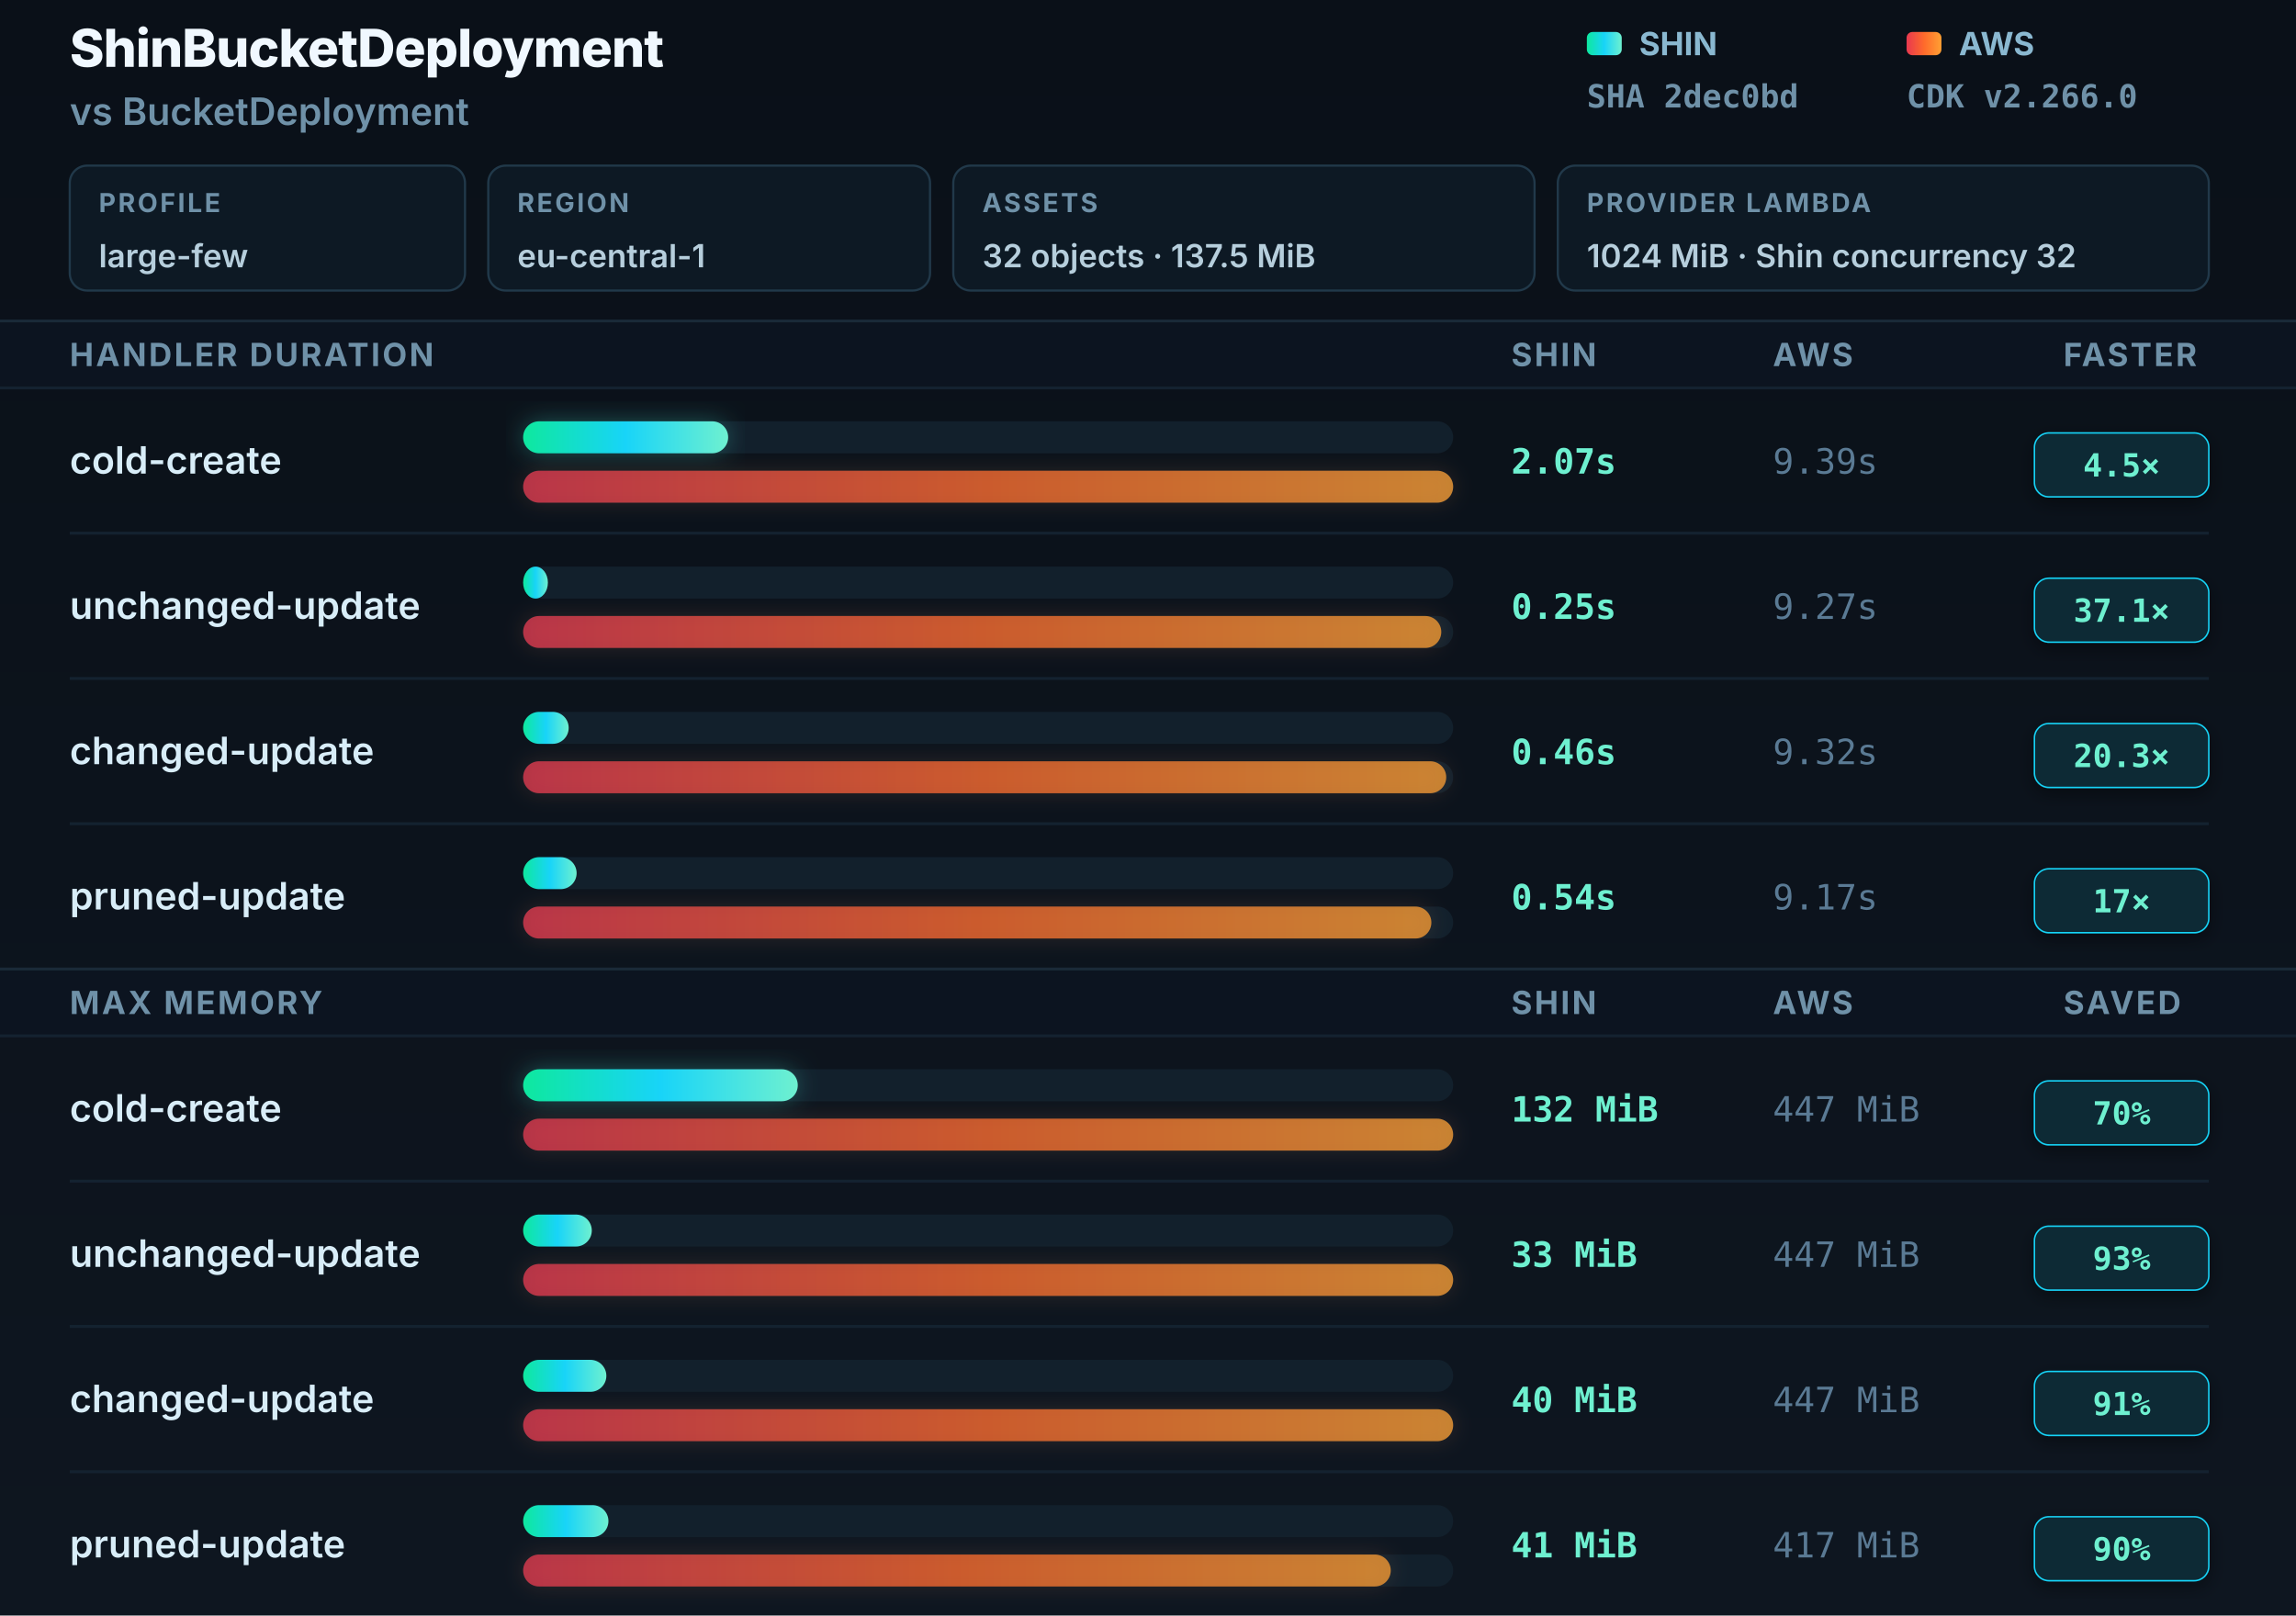
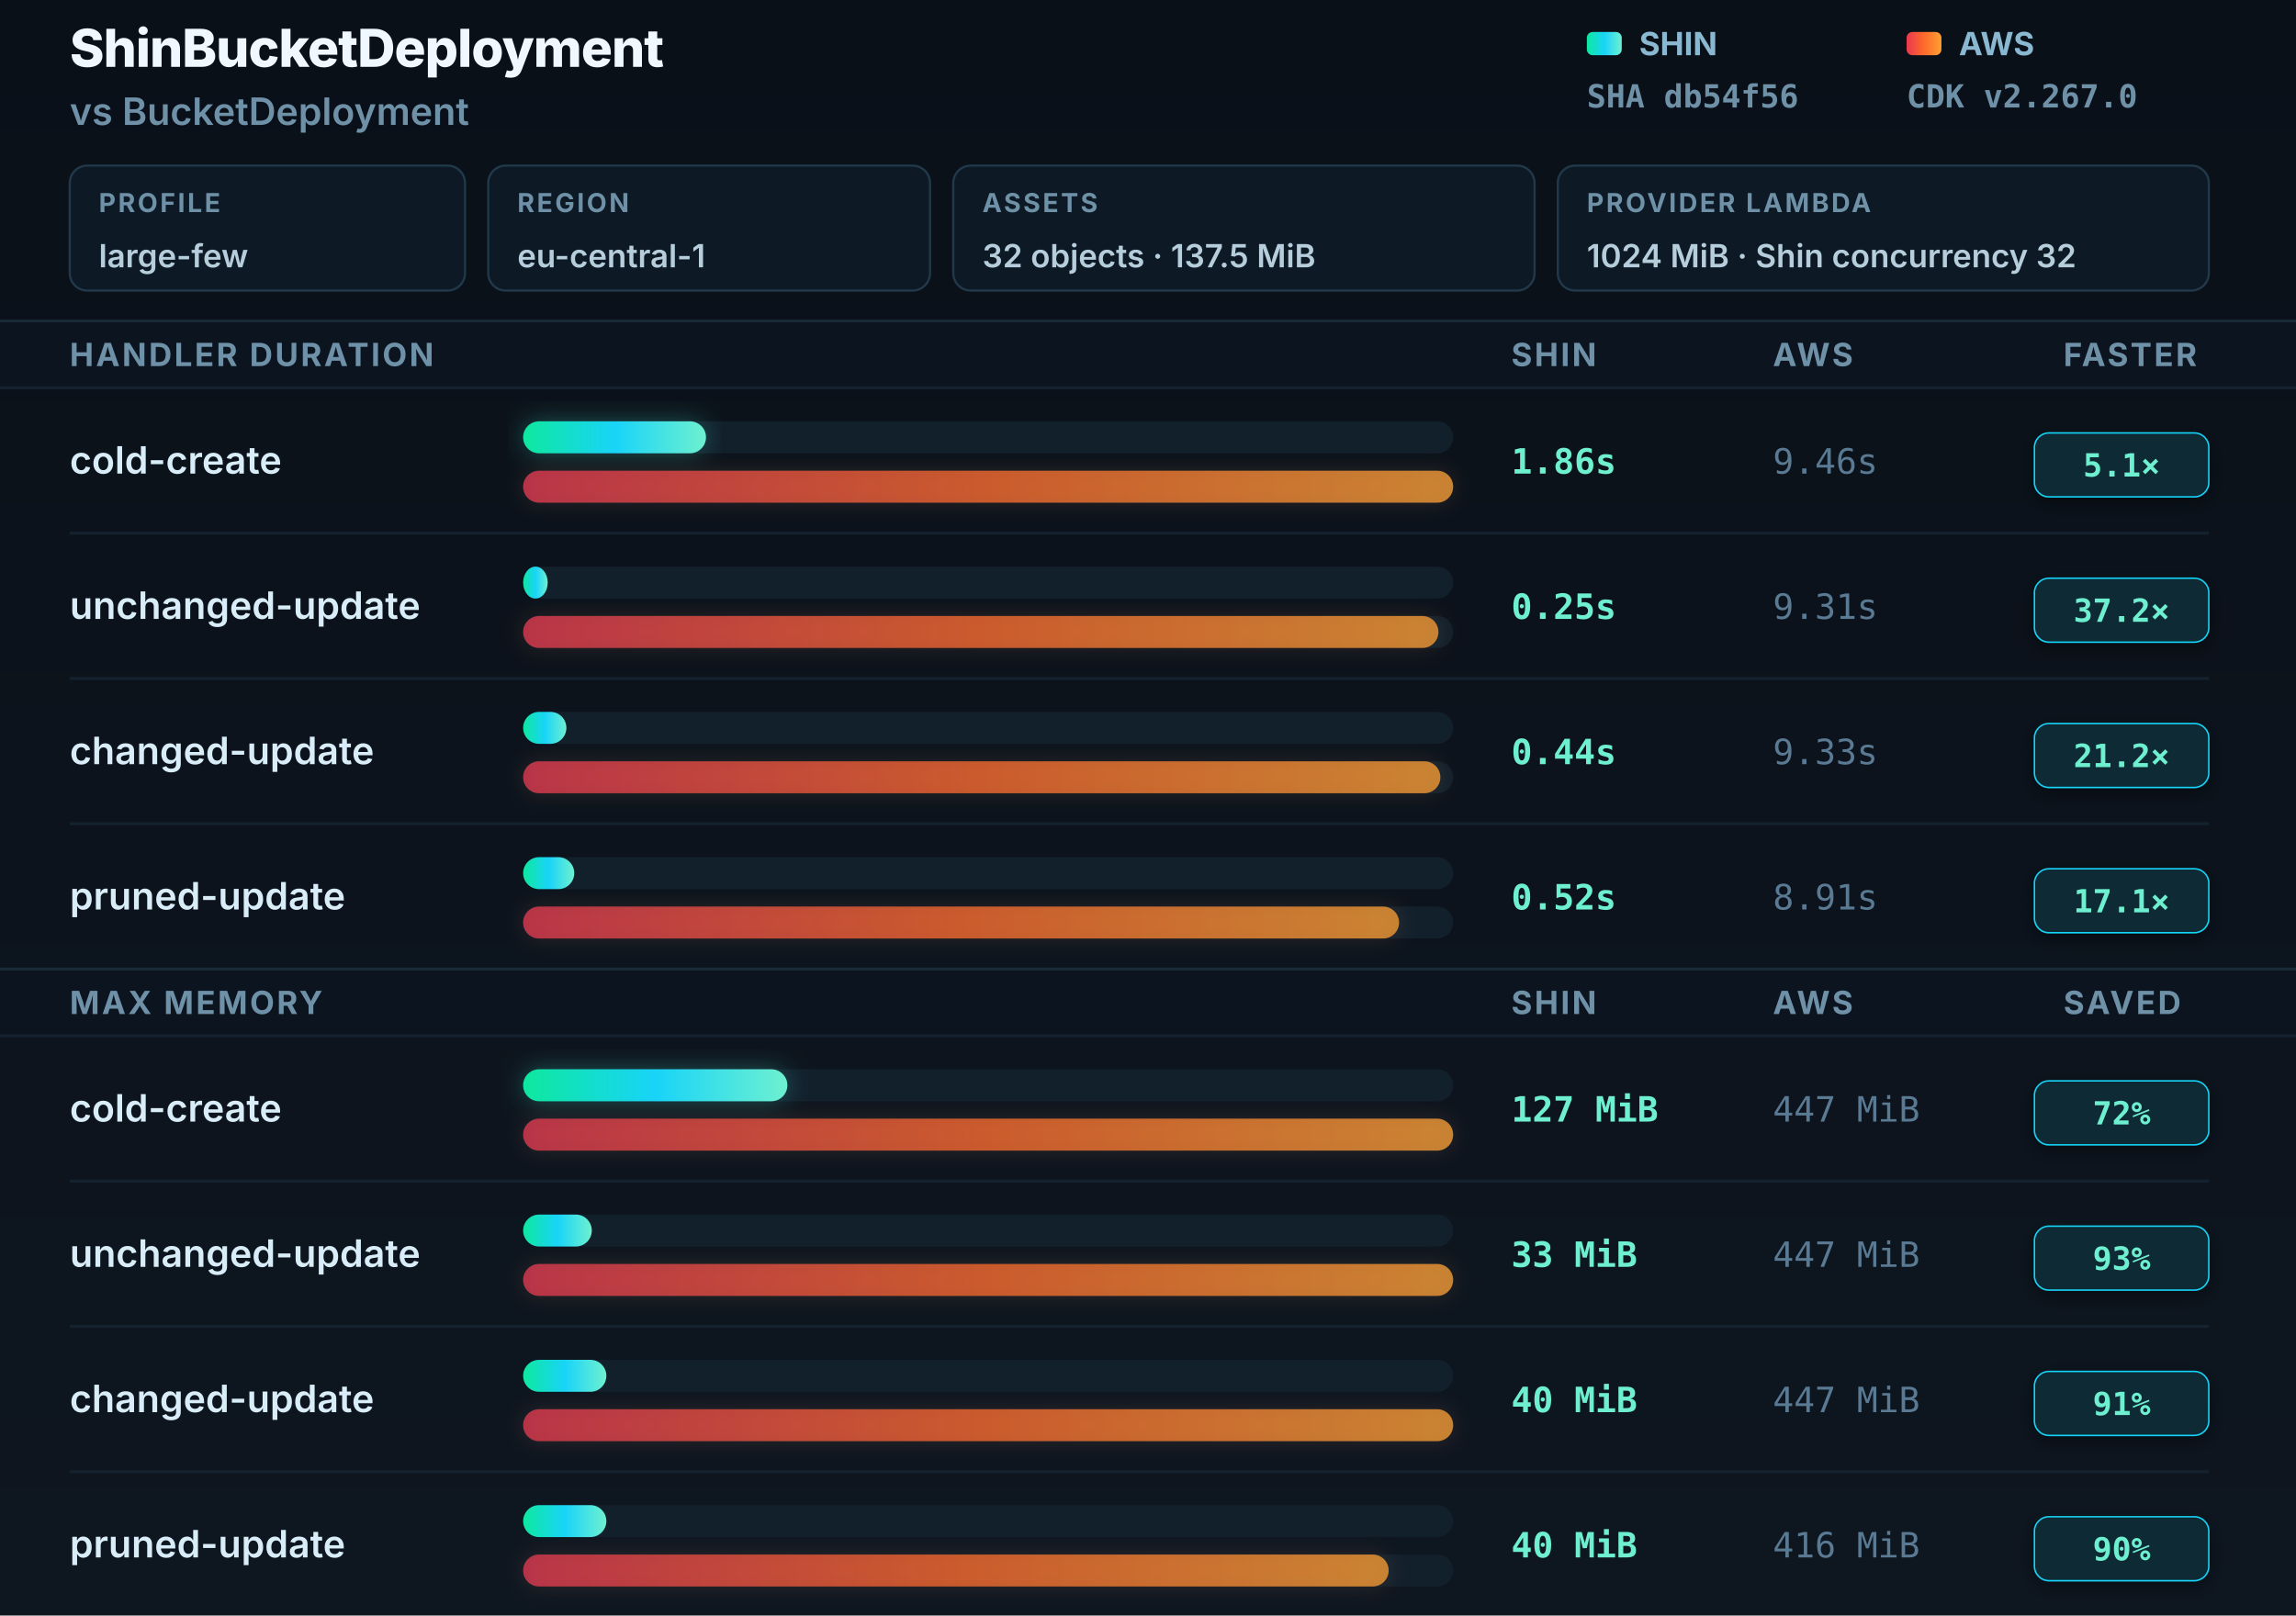
<svg xmlns="http://www.w3.org/2000/svg" width="790" height="556" viewBox="0 0 790 556" role="img" aria-labelledby="title desc">
  <defs>
    <linearGradient id="shin" x1="0" y1="0" x2="1" y2="0">
      <stop offset="0" stop-color="#0ee89e" />
      <stop offset="0.5" stop-color="#18d4f8" />
      <stop offset="1" stop-color="#6ef0d0" />
    </linearGradient>
    <linearGradient id="aws" x1="0" y1="0" x2="1" y2="0">
      <stop offset="0" stop-color="#e8384f" />
      <stop offset="0.5" stop-color="#ff6a2b" />
      <stop offset="1" stop-color="#ffa033" />
    </linearGradient>
    <linearGradient id="bgGrad" x1="0" y1="0" x2="0" y2="1">
      <stop offset="0" stop-color="#0a1018" />
      <stop offset="1" stop-color="#0e1620" />
    </linearGradient>
    <filter id="gS" x="-8%" y="-60%" width="116%" height="220%">
      <feGaussianBlur in="SourceGraphic" stdDeviation="4" />
      <feColorMatrix type="matrix" values="0 0 0 0 0.06 0 0 0 0 0.85 0 0 0 0 0.7 0 0 0 0.6 0" />
    </filter>
    <filter id="gA" x="-8%" y="-60%" width="116%" height="220%">
      <feGaussianBlur in="SourceGraphic" stdDeviation="3.5" />
      <feColorMatrix type="matrix" values="0 0 0 0 0.95 0 0 0 0 0.35 0 0 0 0 0.15 0 0 0 0.4 0" />
    </filter>
    <filter id="badgeShadow" x="-20%" y="-30%" width="140%" height="160%">
      <feDropShadow dx="0" dy="2" stdDeviation="3" flood-color="#000" flood-opacity="0.4" />
    </filter>
  </defs>
  <rect width="790" height="556" fill="url(#bgGrad)" />
  <text x="24" y="23" font-family="Inter, -apple-system, sans-serif" font-size="18" font-weight="800" fill="#f0f8ff" letter-spacing="-0.3">ShinBucketDeployment</text>
  <text x="24" y="43" font-family="Inter, -apple-system, sans-serif" font-size="13" font-weight="600" fill="#6f91a8">vs BucketDeployment</text>
  <rect x="24" y="57" width="136" height="43" rx="6" fill="#0d1924" stroke="#21394a" stroke-width="0.75" />
  <text x="34" y="73" font-family="Inter, -apple-system, sans-serif" font-size="9" font-weight="700" fill="#6f91a8" letter-spacing="0.8">PROFILE</text>
  <text x="34" y="92" font-family="Inter, -apple-system, sans-serif" font-size="11" font-weight="600" fill="#b6cedc">large-few</text>
  <rect x="168" y="57" width="152" height="43" rx="6" fill="#0d1924" stroke="#21394a" stroke-width="0.75" />
  <text x="178" y="73" font-family="Inter, -apple-system, sans-serif" font-size="9" font-weight="700" fill="#6f91a8" letter-spacing="0.8">REGION</text>
  <text x="178" y="92" font-family="Inter, -apple-system, sans-serif" font-size="11" font-weight="600" fill="#b6cedc">eu-central-1</text>
  <rect x="328" y="57" width="200" height="43" rx="6" fill="#0d1924" stroke="#21394a" stroke-width="0.75" />
  <text x="338" y="73" font-family="Inter, -apple-system, sans-serif" font-size="9" font-weight="700" fill="#6f91a8" letter-spacing="0.8">ASSETS</text>
  <text x="338" y="92" font-family="Inter, -apple-system, sans-serif" font-size="11" font-weight="600" fill="#b6cedc">32 objects · 137.5 MiB</text>
  <rect x="536" y="57" width="224" height="43" rx="6" fill="#0d1924" stroke="#21394a" stroke-width="0.75" />
  <text x="546" y="73" font-family="Inter, -apple-system, sans-serif" font-size="9" font-weight="700" fill="#6f91a8" letter-spacing="0.8">PROVIDER LAMBDA</text>
  <text x="546" y="92" font-family="Inter, -apple-system, sans-serif" font-size="11" font-weight="600" fill="#b6cedc">1024 MiB · Shin concurrency 32</text>
  <rect x="546" y="11" width="12" height="8" rx="2" fill="url(#shin)" />
  <text x="564" y="19" font-family="Inter, -apple-system, sans-serif" font-size="11" font-weight="700" fill="#8ab8d0">SHIN</text>
-   <text x="546" y="37" font-family="JetBrains Mono, monospace" font-size="11" font-weight="600" fill="#6f91a8">SHA 2dec0bd</text>
+   <text x="546" y="37" font-family="JetBrains Mono, monospace" font-size="11" font-weight="600" fill="#6f91a8">SHA db54f56</text>
  <rect x="656" y="11" width="12" height="8" rx="2" fill="url(#aws)" />
  <text x="674" y="19" font-family="Inter, -apple-system, sans-serif" font-size="11" font-weight="700" fill="#8ab8d0">AWS</text>
-   <text x="656" y="37" font-family="JetBrains Mono, monospace" font-size="11" font-weight="600" fill="#6f91a8">CDK v2.266.0</text>
+   <text x="656" y="37" font-family="JetBrains Mono, monospace" font-size="11" font-weight="600" fill="#6f91a8">CDK v2.267.0</text>
  <rect x="0" y="110" width="790" height="1" fill="#1a2a38" />
  <rect y="111" width="790" height="22" fill="#0c1420" />
  <text x="24" y="126" font-family="Inter, -apple-system, sans-serif" font-size="11" font-weight="700" fill="#6f91a8" letter-spacing="0.8">HANDLER DURATION</text>
  <text x="520" y="126" font-family="Inter, -apple-system, sans-serif" font-size="11" font-weight="700" fill="#6f91a8" letter-spacing="0.8">SHIN</text>
  <text x="610" y="126" font-family="Inter, -apple-system, sans-serif" font-size="11" font-weight="700" fill="#6f91a8" letter-spacing="0.8">AWS</text>
  <text x="710" y="126" font-family="Inter, -apple-system, sans-serif" font-size="11" font-weight="700" fill="#6f91a8" letter-spacing="0.8">FASTER</text>
  <rect x="0" y="133" width="790" height="1" fill="#142230" />
  <text x="24" y="163" font-family="Inter, -apple-system, sans-serif" font-size="13" font-weight="600" fill="#d8edf8">cold-create</text>
  <rect x="180" y="145" width="320" height="11" rx="5.5" fill="#12202c" />
-   <rect x="180" y="145" width="70.543" height="11" rx="5.5" fill="url(#shin)" filter="url(#gS)" opacity="0.5" />
-   <rect x="180" y="145" width="70.543" height="11" rx="5.5" fill="url(#shin)" />
+   <rect x="180" y="145" width="62.918" height="11" rx="5.5" fill="url(#shin)" filter="url(#gS)" opacity="0.5" />
+   <rect x="180" y="145" width="62.918" height="11" rx="5.5" fill="url(#shin)" />
  <rect x="180" y="162" width="320" height="11" rx="5.5" fill="#12202c" />
  <rect x="180" y="162" width="320" height="11" rx="5.5" fill="url(#aws)" filter="url(#gA)" opacity="0.35" />
  <rect x="180" y="162" width="320" height="11" rx="5.5" fill="url(#aws)" opacity="0.75" />
-   <text x="520" y="163" font-family="JetBrains Mono, monospace" font-size="12" font-weight="700" fill="#6ef0d0">2.07s</text>
-   <text x="610" y="163" font-family="JetBrains Mono, monospace" font-size="12" font-weight="400" fill="#5a7a94">9.39s</text>
+   <text x="520" y="163" font-family="JetBrains Mono, monospace" font-size="12" font-weight="700" fill="#6ef0d0">1.86s</text>
+   <text x="610" y="163" font-family="JetBrains Mono, monospace" font-size="12" font-weight="400" fill="#5a7a94">9.46s</text>
  <rect x="700" y="149" width="60" height="22" rx="5" fill="#082b35" stroke="#18d4f8" stroke-width="0.5" filter="url(#badgeShadow)" />
-   <text x="730" y="164" text-anchor="middle" font-family="JetBrains Mono, monospace" font-size="11" font-weight="800" fill="#6ef0d0">4.5×</text>
+   <text x="730" y="164" text-anchor="middle" font-family="JetBrains Mono, monospace" font-size="11" font-weight="800" fill="#6ef0d0">5.1×</text>
  <rect x="24" y="183" width="736" height="1" fill="#142230" />
  <text x="24" y="213" font-family="Inter, -apple-system, sans-serif" font-size="13" font-weight="600" fill="#d8edf8">unchanged-update</text>
  <rect x="180" y="195" width="320" height="11" rx="5.5" fill="#12202c" />
-   <rect x="180" y="195" width="8.52" height="11" rx="5.5" fill="url(#shin)" />
+   <rect x="180" y="195" width="8.457" height="11" rx="5.5" fill="url(#shin)" />
  <rect x="180" y="212" width="320" height="11" rx="5.5" fill="#12202c" />
-   <rect x="180" y="212" width="315.911" height="11" rx="5.5" fill="url(#aws)" filter="url(#gA)" opacity="0.35" />
-   <rect x="180" y="212" width="315.911" height="11" rx="5.5" fill="url(#aws)" opacity="0.75" />
+   <rect x="180" y="212" width="314.926" height="11" rx="5.5" fill="url(#aws)" filter="url(#gA)" opacity="0.35" />
+   <rect x="180" y="212" width="314.926" height="11" rx="5.5" fill="url(#aws)" opacity="0.75" />
  <text x="520" y="213" font-family="JetBrains Mono, monospace" font-size="12" font-weight="700" fill="#6ef0d0">0.25s</text>
-   <text x="610" y="213" font-family="JetBrains Mono, monospace" font-size="12" font-weight="400" fill="#5a7a94">9.27s</text>
+   <text x="610" y="213" font-family="JetBrains Mono, monospace" font-size="12" font-weight="400" fill="#5a7a94">9.31s</text>
  <rect x="700" y="199" width="60" height="22" rx="5" fill="#082b35" stroke="#18d4f8" stroke-width="0.5" filter="url(#badgeShadow)" />
-   <text x="730" y="214" text-anchor="middle" font-family="JetBrains Mono, monospace" font-size="11" font-weight="800" fill="#6ef0d0">37.1×</text>
+   <text x="730" y="214" text-anchor="middle" font-family="JetBrains Mono, monospace" font-size="11" font-weight="800" fill="#6ef0d0">37.2×</text>
  <rect x="24" y="233" width="736" height="1" fill="#142230" />
  <text x="24" y="263" font-family="Inter, -apple-system, sans-serif" font-size="13" font-weight="600" fill="#d8edf8">changed-update</text>
  <rect x="180" y="245" width="320" height="11" rx="5.5" fill="#12202c" />
-   <rect x="180" y="245" width="15.676" height="11" rx="5.5" fill="url(#shin)" />
+   <rect x="180" y="245" width="14.884" height="11" rx="5.5" fill="url(#shin)" />
  <rect x="180" y="262" width="320" height="11" rx="5.5" fill="#12202c" />
-   <rect x="180" y="262" width="317.614" height="11" rx="5.5" fill="url(#aws)" filter="url(#gA)" opacity="0.35" />
-   <rect x="180" y="262" width="317.614" height="11" rx="5.5" fill="url(#aws)" opacity="0.75" />
-   <text x="520" y="263" font-family="JetBrains Mono, monospace" font-size="12" font-weight="700" fill="#6ef0d0">0.46s</text>
-   <text x="610" y="263" font-family="JetBrains Mono, monospace" font-size="12" font-weight="400" fill="#5a7a94">9.32s</text>
+   <rect x="180" y="262" width="315.603" height="11" rx="5.5" fill="url(#aws)" filter="url(#gA)" opacity="0.35" />
+   <rect x="180" y="262" width="315.603" height="11" rx="5.5" fill="url(#aws)" opacity="0.75" />
+   <text x="520" y="263" font-family="JetBrains Mono, monospace" font-size="12" font-weight="700" fill="#6ef0d0">0.44s</text>
+   <text x="610" y="263" font-family="JetBrains Mono, monospace" font-size="12" font-weight="400" fill="#5a7a94">9.33s</text>
  <rect x="700" y="249" width="60" height="22" rx="5" fill="#082b35" stroke="#18d4f8" stroke-width="0.5" filter="url(#badgeShadow)" />
-   <text x="730" y="264" text-anchor="middle" font-family="JetBrains Mono, monospace" font-size="11" font-weight="800" fill="#6ef0d0">20.3×</text>
+   <text x="730" y="264" text-anchor="middle" font-family="JetBrains Mono, monospace" font-size="11" font-weight="800" fill="#6ef0d0">21.2×</text>
  <rect x="24" y="283" width="736" height="1" fill="#142230" />
  <text x="24" y="313" font-family="Inter, -apple-system, sans-serif" font-size="13" font-weight="600" fill="#d8edf8">pruned-update</text>
  <rect x="180" y="295" width="320" height="11" rx="5.5" fill="#12202c" />
-   <rect x="180" y="295" width="18.403" height="11" rx="5.5" fill="url(#shin)" />
+   <rect x="180" y="295" width="17.59" height="11" rx="5.5" fill="url(#shin)" />
  <rect x="180" y="312" width="320" height="11" rx="5.5" fill="#12202c" />
-   <rect x="180" y="312" width="312.503" height="11" rx="5.5" fill="url(#aws)" filter="url(#gA)" opacity="0.35" />
-   <rect x="180" y="312" width="312.503" height="11" rx="5.5" fill="url(#aws)" opacity="0.75" />
-   <text x="520" y="313" font-family="JetBrains Mono, monospace" font-size="12" font-weight="700" fill="#6ef0d0">0.54s</text>
-   <text x="610" y="313" font-family="JetBrains Mono, monospace" font-size="12" font-weight="400" fill="#5a7a94">9.17s</text>
+   <rect x="180" y="312" width="301.395" height="11" rx="5.5" fill="url(#aws)" filter="url(#gA)" opacity="0.35" />
+   <rect x="180" y="312" width="301.395" height="11" rx="5.5" fill="url(#aws)" opacity="0.75" />
+   <text x="520" y="313" font-family="JetBrains Mono, monospace" font-size="12" font-weight="700" fill="#6ef0d0">0.52s</text>
+   <text x="610" y="313" font-family="JetBrains Mono, monospace" font-size="12" font-weight="400" fill="#5a7a94">8.91s</text>
  <rect x="700" y="299" width="60" height="22" rx="5" fill="#082b35" stroke="#18d4f8" stroke-width="0.5" filter="url(#badgeShadow)" />
-   <text x="730" y="314" text-anchor="middle" font-family="JetBrains Mono, monospace" font-size="11" font-weight="800" fill="#6ef0d0">17×</text>
+   <text x="730" y="314" text-anchor="middle" font-family="JetBrains Mono, monospace" font-size="11" font-weight="800" fill="#6ef0d0">17.1×</text>
  <rect x="0" y="333" width="790" height="1" fill="#1a2a38" />
  <rect y="334" width="790" height="22" fill="#0c1420" />
  <text x="24" y="349" font-family="Inter, -apple-system, sans-serif" font-size="11" font-weight="700" fill="#6f91a8" letter-spacing="0.8">MAX MEMORY</text>
  <text x="520" y="349" font-family="Inter, -apple-system, sans-serif" font-size="11" font-weight="700" fill="#6f91a8" letter-spacing="0.8">SHIN</text>
  <text x="610" y="349" font-family="Inter, -apple-system, sans-serif" font-size="11" font-weight="700" fill="#6f91a8" letter-spacing="0.8">AWS</text>
  <text x="710" y="349" font-family="Inter, -apple-system, sans-serif" font-size="11" font-weight="700" fill="#6f91a8" letter-spacing="0.8">SAVED</text>
  <rect x="0" y="356" width="790" height="1" fill="#142230" />
  <text x="24" y="386" font-family="Inter, -apple-system, sans-serif" font-size="13" font-weight="600" fill="#d8edf8">cold-create</text>
  <rect x="180" y="368" width="320" height="11" rx="5.5" fill="#12202c" />
-   <rect x="180" y="368" width="94.497" height="11" rx="5.5" fill="url(#shin)" filter="url(#gS)" opacity="0.5" />
-   <rect x="180" y="368" width="94.497" height="11" rx="5.5" fill="url(#shin)" />
+   <rect x="180" y="368" width="90.917" height="11" rx="5.5" fill="url(#shin)" filter="url(#gS)" opacity="0.5" />
+   <rect x="180" y="368" width="90.917" height="11" rx="5.5" fill="url(#shin)" />
  <rect x="180" y="385" width="320" height="11" rx="5.5" fill="#12202c" />
  <rect x="180" y="385" width="320" height="11" rx="5.5" fill="url(#aws)" filter="url(#gA)" opacity="0.35" />
  <rect x="180" y="385" width="320" height="11" rx="5.5" fill="url(#aws)" opacity="0.75" />
-   <text x="520" y="386" font-family="JetBrains Mono, monospace" font-size="12" font-weight="700" fill="#6ef0d0">132 MiB</text>
+   <text x="520" y="386" font-family="JetBrains Mono, monospace" font-size="12" font-weight="700" fill="#6ef0d0">127 MiB</text>
  <text x="610" y="386" font-family="JetBrains Mono, monospace" font-size="12" font-weight="400" fill="#5a7a94">447 MiB</text>
  <rect x="700" y="372" width="60" height="22" rx="5" fill="#082b35" stroke="#18d4f8" stroke-width="0.5" filter="url(#badgeShadow)" />
-   <text x="730" y="387" text-anchor="middle" font-family="JetBrains Mono, monospace" font-size="11" font-weight="800" fill="#6ef0d0">70%</text>
+   <text x="730" y="387" text-anchor="middle" font-family="JetBrains Mono, monospace" font-size="11" font-weight="800" fill="#6ef0d0">72%</text>
  <rect x="24" y="406" width="736" height="1" fill="#142230" />
  <text x="24" y="436" font-family="Inter, -apple-system, sans-serif" font-size="13" font-weight="600" fill="#d8edf8">unchanged-update</text>
  <rect x="180" y="418" width="320" height="11" rx="5.5" fill="#12202c" />
  <rect x="180" y="418" width="23.624" height="11" rx="5.5" fill="url(#shin)" />
  <rect x="180" y="435" width="320" height="11" rx="5.5" fill="#12202c" />
  <rect x="180" y="435" width="320" height="11" rx="5.5" fill="url(#aws)" filter="url(#gA)" opacity="0.35" />
  <rect x="180" y="435" width="320" height="11" rx="5.5" fill="url(#aws)" opacity="0.75" />
  <text x="520" y="436" font-family="JetBrains Mono, monospace" font-size="12" font-weight="700" fill="#6ef0d0">33 MiB</text>
  <text x="610" y="436" font-family="JetBrains Mono, monospace" font-size="12" font-weight="400" fill="#5a7a94">447 MiB</text>
  <rect x="700" y="422" width="60" height="22" rx="5" fill="#082b35" stroke="#18d4f8" stroke-width="0.5" filter="url(#badgeShadow)" />
  <text x="730" y="437" text-anchor="middle" font-family="JetBrains Mono, monospace" font-size="11" font-weight="800" fill="#6ef0d0">93%</text>
  <rect x="24" y="456" width="736" height="1" fill="#142230" />
  <text x="24" y="486" font-family="Inter, -apple-system, sans-serif" font-size="13" font-weight="600" fill="#d8edf8">changed-update</text>
  <rect x="180" y="468" width="320" height="11" rx="5.5" fill="#12202c" />
  <rect x="180" y="468" width="28.635" height="11" rx="5.5" fill="url(#shin)" />
  <rect x="180" y="485" width="320" height="11" rx="5.5" fill="#12202c" />
  <rect x="180" y="485" width="320" height="11" rx="5.5" fill="url(#aws)" filter="url(#gA)" opacity="0.35" />
  <rect x="180" y="485" width="320" height="11" rx="5.5" fill="url(#aws)" opacity="0.75" />
  <text x="520" y="486" font-family="JetBrains Mono, monospace" font-size="12" font-weight="700" fill="#6ef0d0">40 MiB</text>
  <text x="610" y="486" font-family="JetBrains Mono, monospace" font-size="12" font-weight="400" fill="#5a7a94">447 MiB</text>
  <rect x="700" y="472" width="60" height="22" rx="5" fill="#082b35" stroke="#18d4f8" stroke-width="0.5" filter="url(#badgeShadow)" />
  <text x="730" y="487" text-anchor="middle" font-family="JetBrains Mono, monospace" font-size="11" font-weight="800" fill="#6ef0d0">91%</text>
  <rect x="24" y="506" width="736" height="1" fill="#142230" />
  <text x="24" y="536" font-family="Inter, -apple-system, sans-serif" font-size="13" font-weight="600" fill="#d8edf8">pruned-update</text>
  <rect x="180" y="518" width="320" height="11" rx="5.5" fill="#12202c" />
-   <rect x="180" y="518" width="29.351" height="11" rx="5.5" fill="url(#shin)" />
+   <rect x="180" y="518" width="28.635" height="11" rx="5.5" fill="url(#shin)" />
  <rect x="180" y="535" width="320" height="11" rx="5.5" fill="#12202c" />
-   <rect x="180" y="535" width="298.523" height="11" rx="5.5" fill="url(#aws)" filter="url(#gA)" opacity="0.35" />
-   <rect x="180" y="535" width="298.523" height="11" rx="5.5" fill="url(#aws)" opacity="0.75" />
-   <text x="520" y="536" font-family="JetBrains Mono, monospace" font-size="12" font-weight="700" fill="#6ef0d0">41 MiB</text>
-   <text x="610" y="536" font-family="JetBrains Mono, monospace" font-size="12" font-weight="400" fill="#5a7a94">417 MiB</text>
+   <rect x="180" y="535" width="297.808" height="11" rx="5.5" fill="url(#aws)" filter="url(#gA)" opacity="0.35" />
+   <rect x="180" y="535" width="297.808" height="11" rx="5.5" fill="url(#aws)" opacity="0.75" />
+   <text x="520" y="536" font-family="JetBrains Mono, monospace" font-size="12" font-weight="700" fill="#6ef0d0">40 MiB</text>
+   <text x="610" y="536" font-family="JetBrains Mono, monospace" font-size="12" font-weight="400" fill="#5a7a94">416 MiB</text>
  <rect x="700" y="522" width="60" height="22" rx="5" fill="#082b35" stroke="#18d4f8" stroke-width="0.5" filter="url(#badgeShadow)" />
  <text x="730" y="537" text-anchor="middle" font-family="JetBrains Mono, monospace" font-size="11" font-weight="800" fill="#6ef0d0">90%</text>
</svg>
